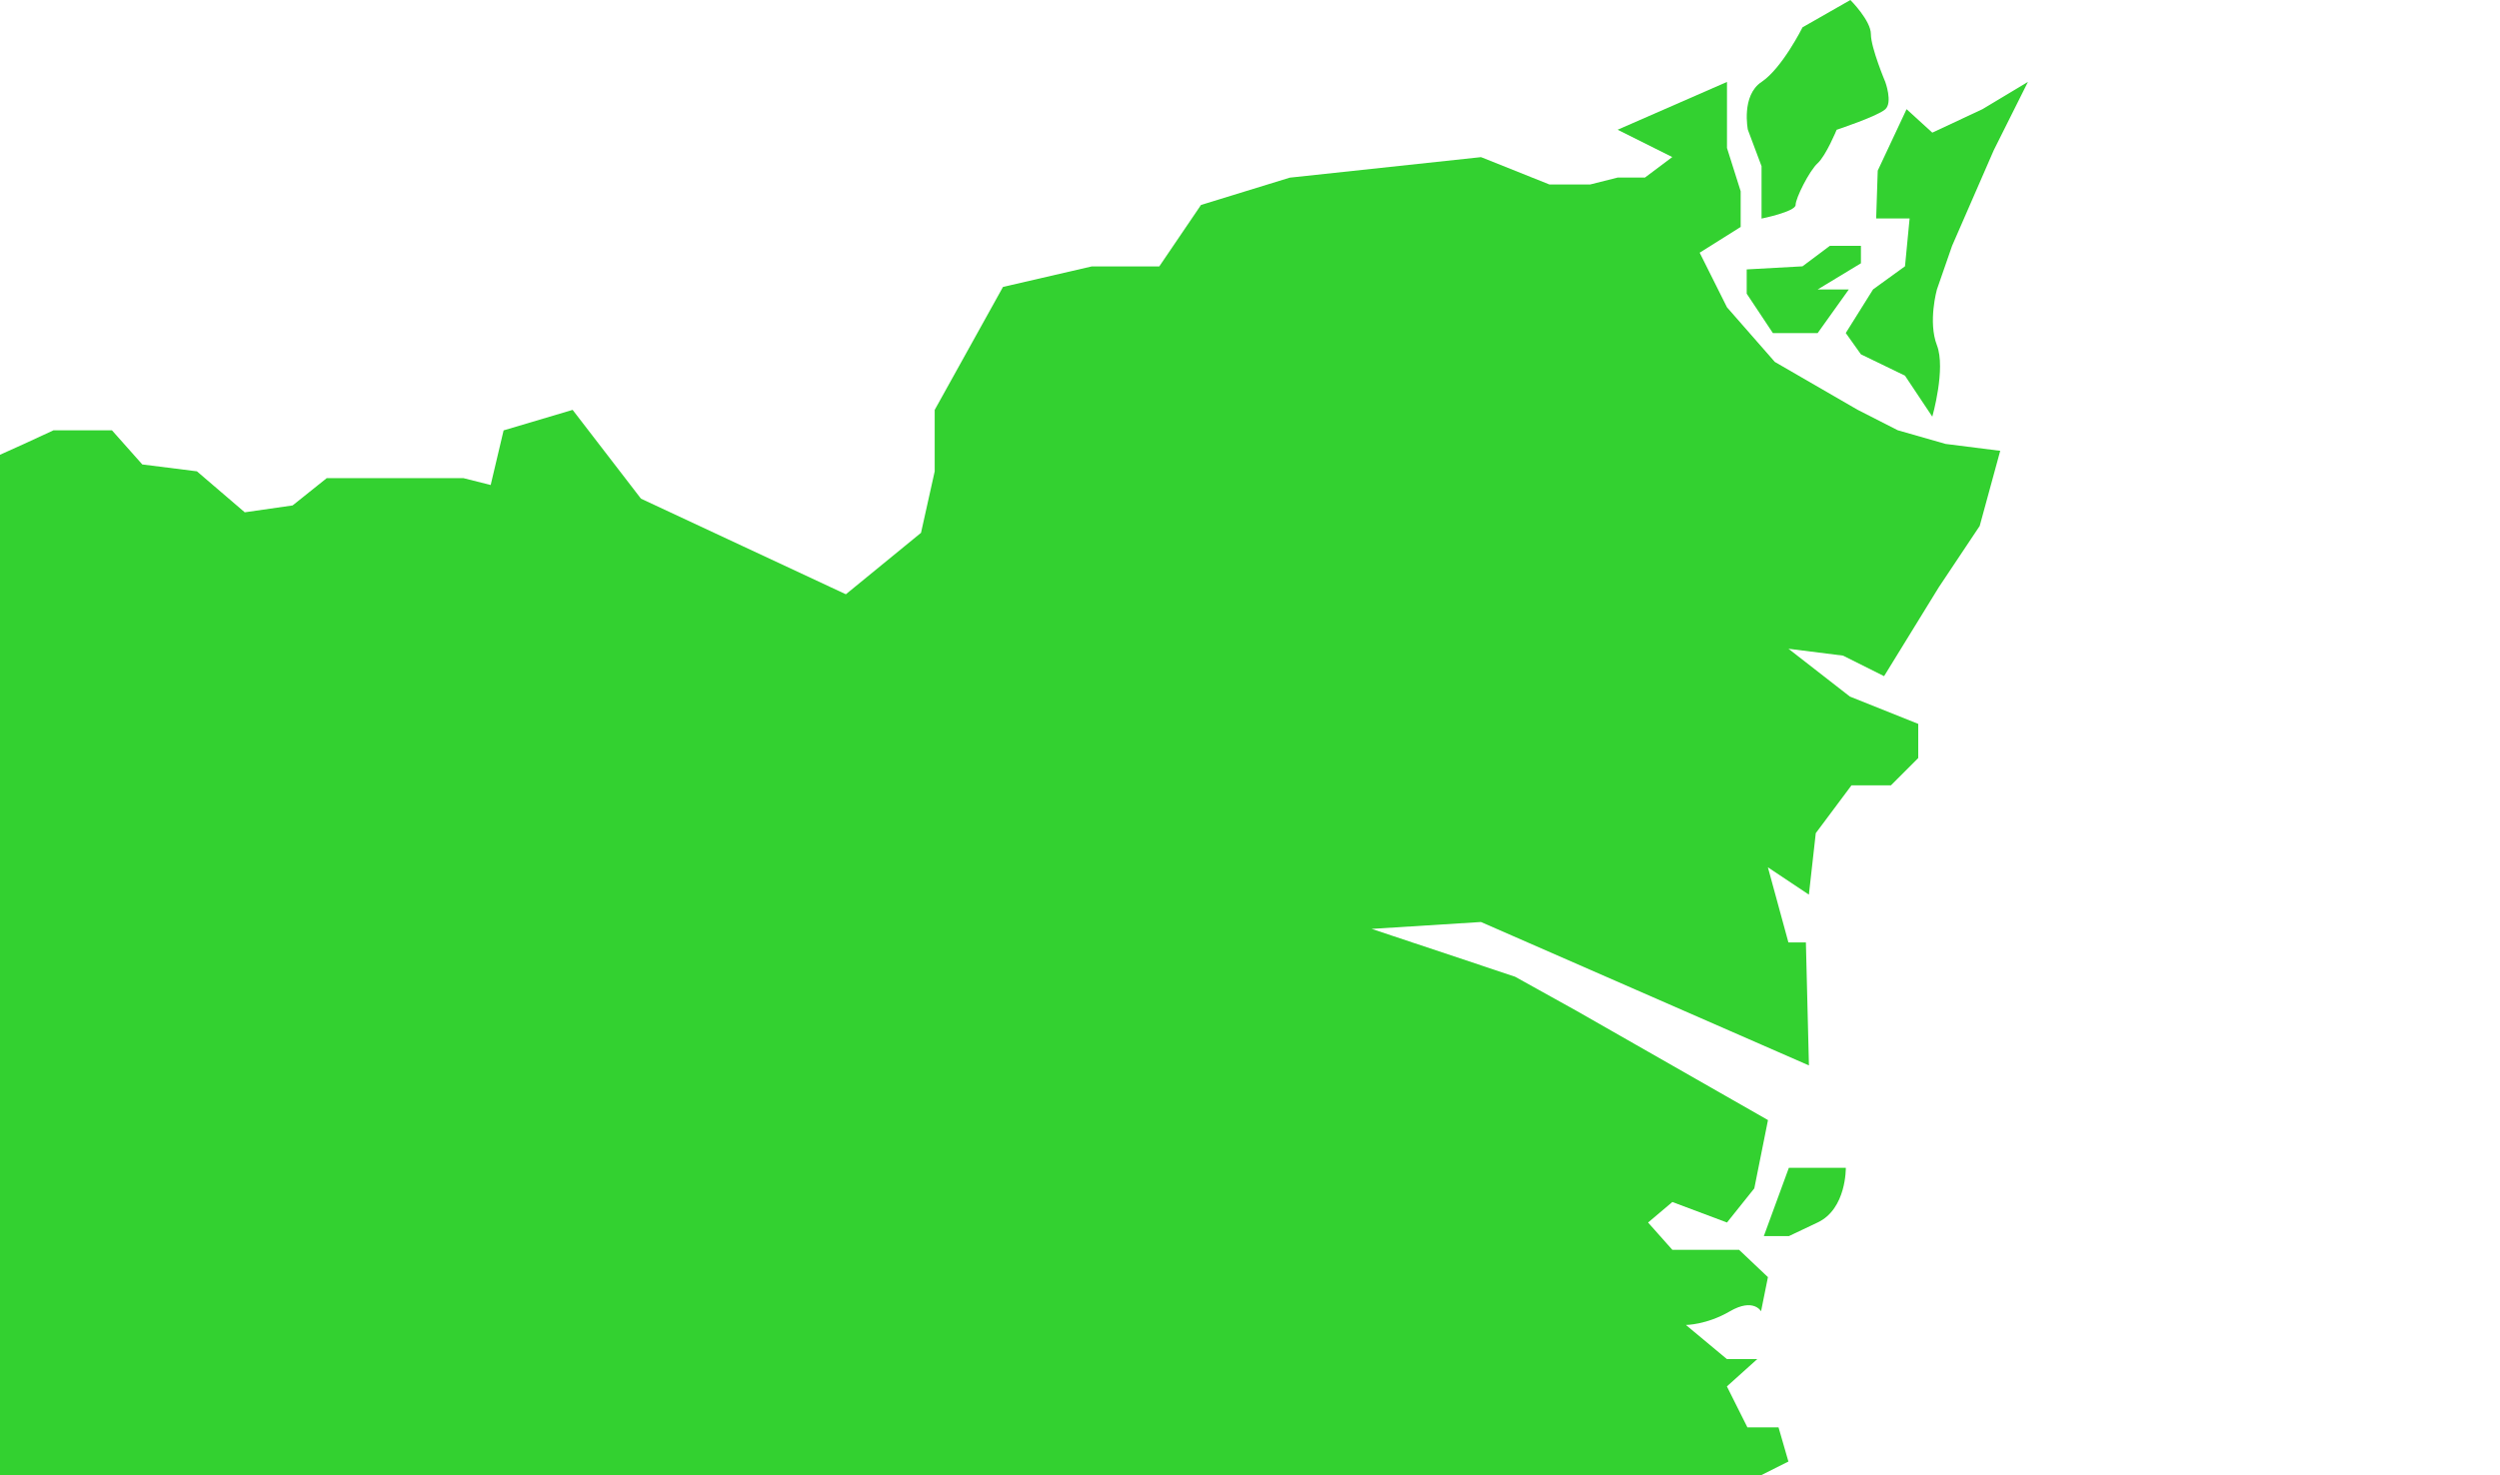
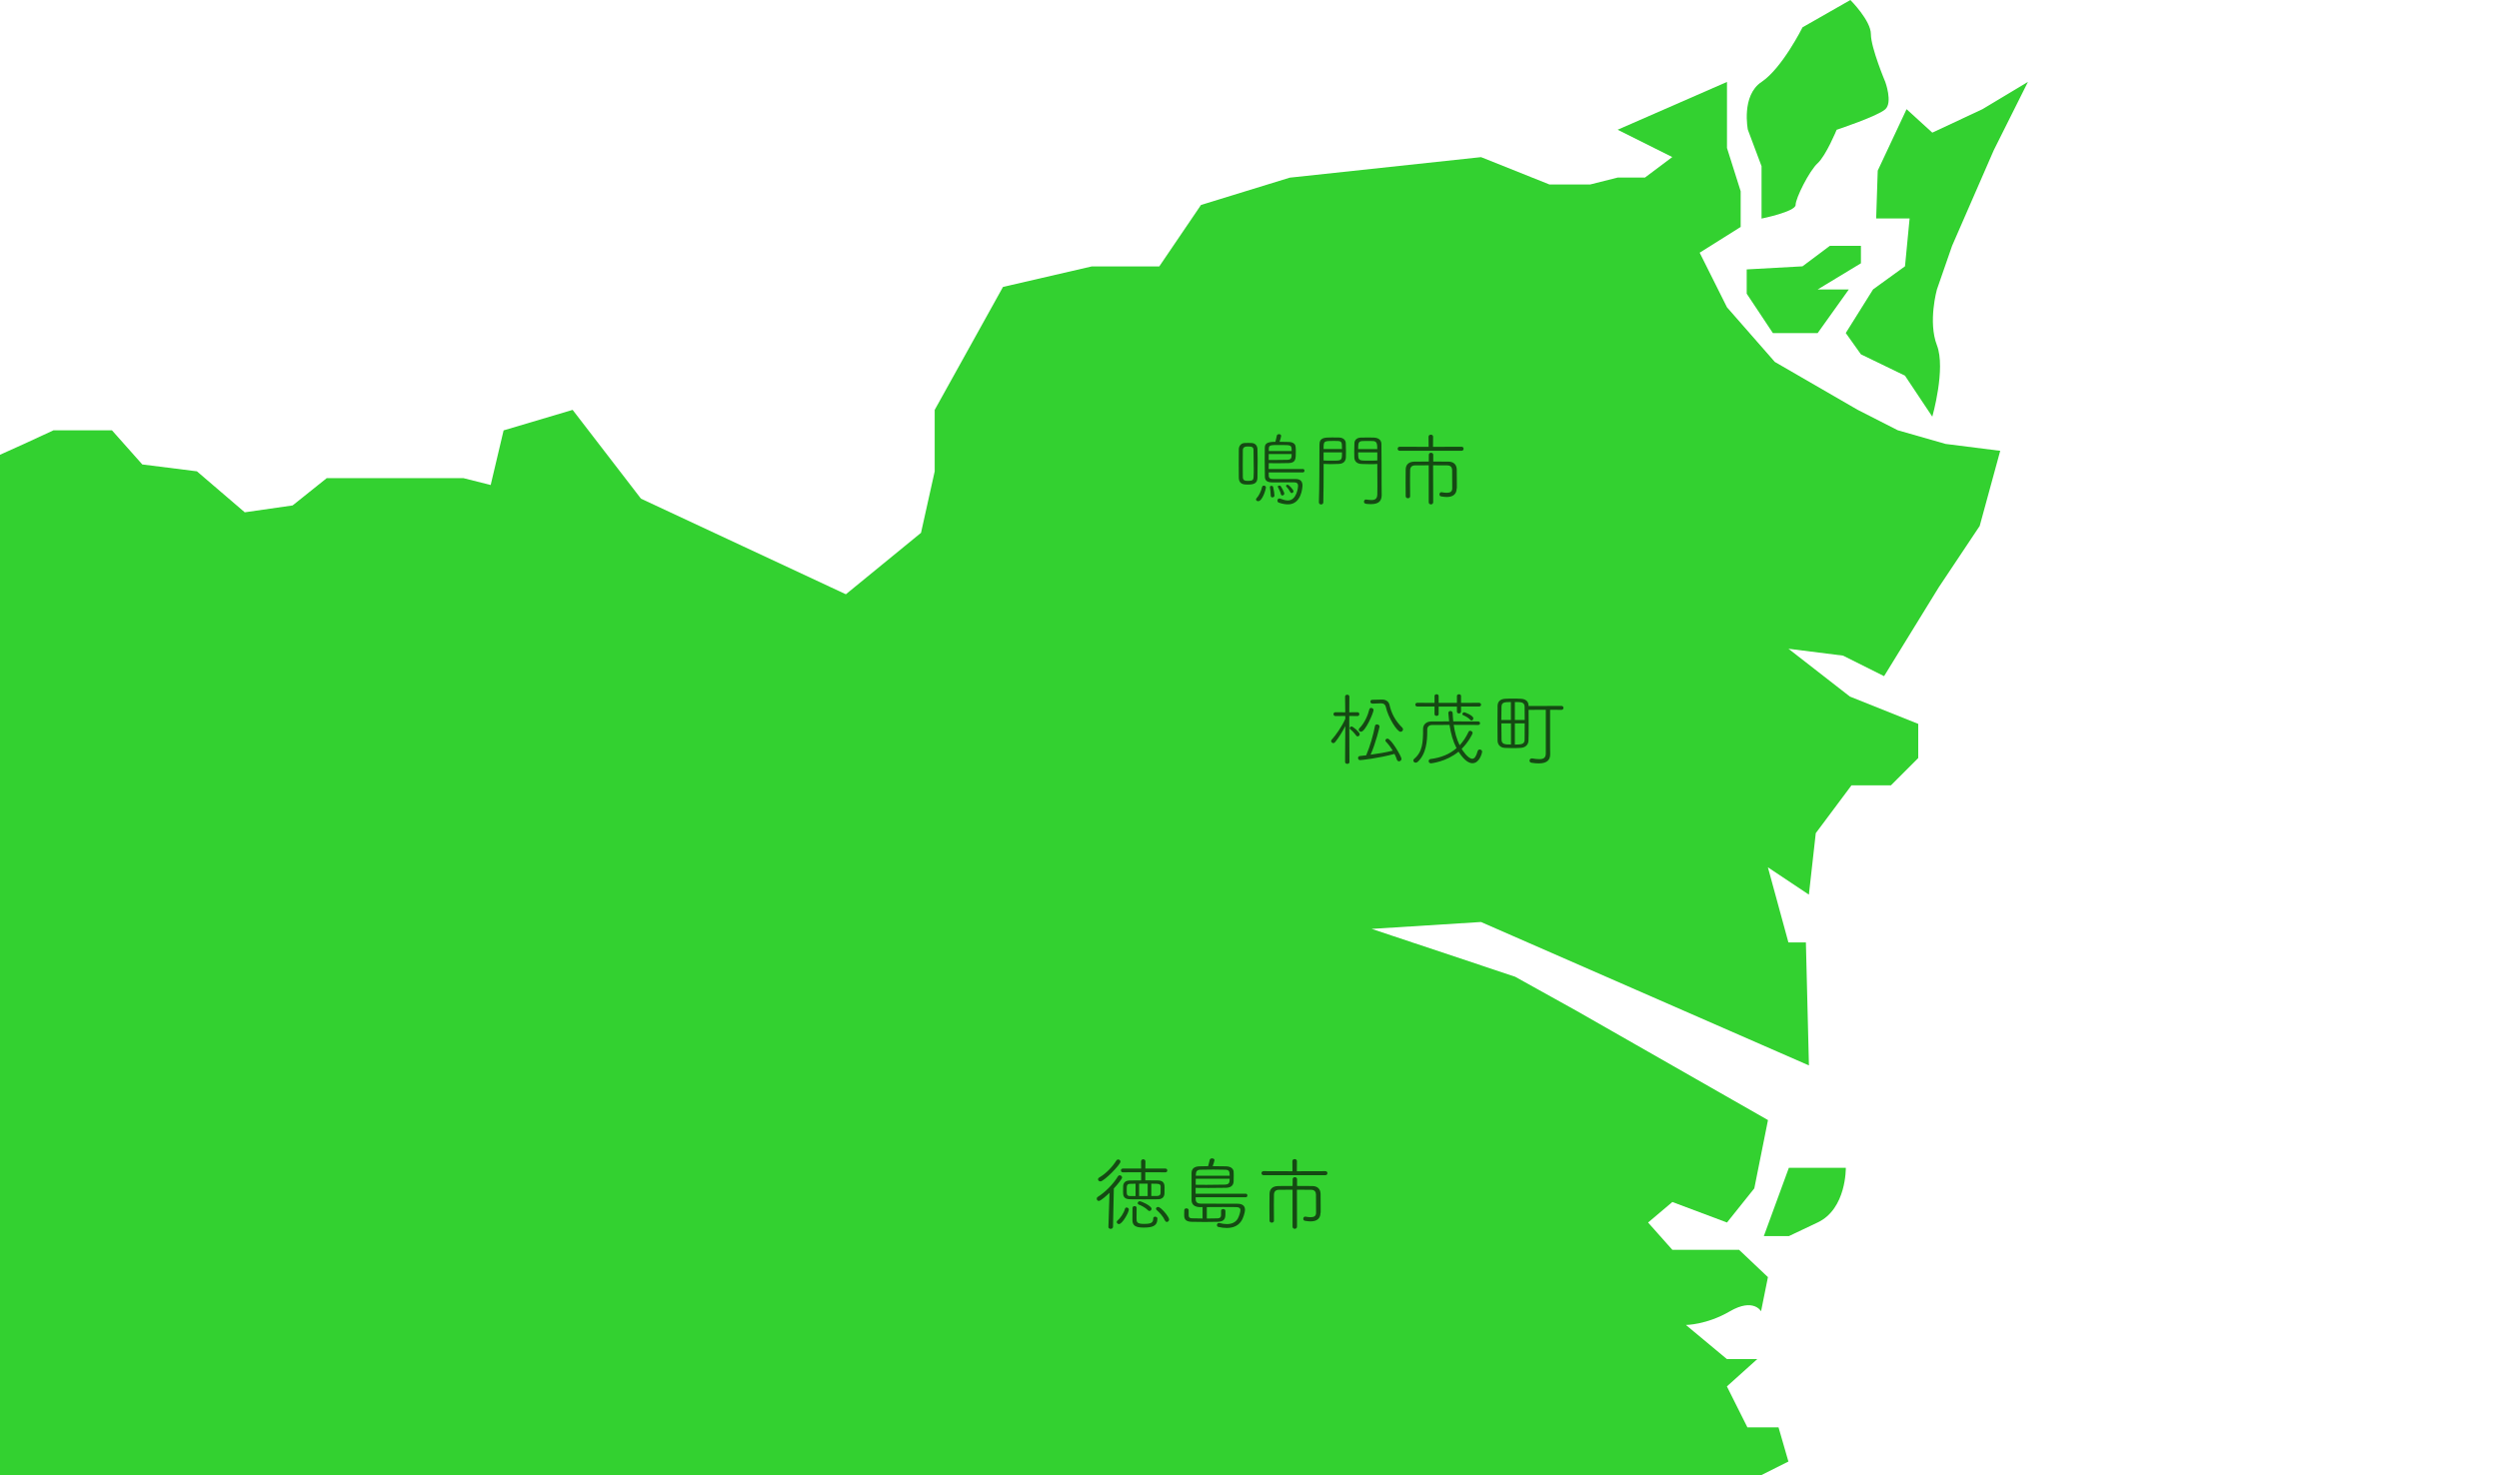
<svg xmlns="http://www.w3.org/2000/svg" id="_レイヤー_1" data-name=" レイヤー 1" viewBox="0 0 559 330">
  <defs>
    <style>
      .cls-1 {
        fill: #33d130;
      }
+ 
+       .cls-2 {
+         fill: #154913;
+       }
    </style>
  </defs>
-   <path class="cls-1" d="m-133.18,165.04l3.06-18.33,3.05-10.7,9.17-9.17,6.11-6.11h13.75l12.22-10.7h11.71l8.16,3.06h6.11l12.22-7.64,13.75-6.11h10.7l7.64,4.59H-4.83l10.18-4.59,6.62-3.06h13.07l6.79,7.64,12.22,1.54,10.7,9.17,10.7-1.54,7.64-6.11h30.56l6.11,1.54,2.89-12.22,15.44-4.59,15.28,19.86,22.92,10.7,22.92,10.7,16.81-13.75,3.06-13.75v-13.75l15.28-27.52,19.86-4.59h15.1l9.33-13.75,19.86-6.11,42.78-4.59,15.28,6.11h9.17l6.11-1.54h6.11l6.11-4.59-12.22-6.11,24.46-10.7v14.78l3.06,9.68v7.99l-9.17,5.76,6.11,12.22,10.7,12.22,18.5,10.7,9,4.59,10.7,3.06,12.22,1.54-4.59,16.81-9.17,13.75-12.22,19.86-9.17-4.59-12.22-1.54,13.75,10.7,15.28,6.11v7.64l-6.11,6.11h-8.82l-7.99,10.7-1.54,13.75-9.17-6.11,4.59,16.81h3.91l.68,27.52-73.36-32.09-24.46,1.54,32.09,10.7,13.75,7.64,21.41,12.22,21.41,12.22-3.06,15.28-6.11,7.64-12.22-4.59-5.43,4.59,5.43,6.11h14.93l6.45,6.11-1.54,7.64s-1.69-3.06-6.96,0c-5.25,3.06-9.85,3.06-9.85,3.06l9.17,7.64h6.79l-6.79,6.11,4.59,9.17h6.96l2.21,7.64-6.11,3.06,3.06,12.22h3.57l-2.03,6.11,6.11,9.17h8.82l3.39,3.06,21.41-9.17-6.11-3.06,1.54-12.22,13.75,5.25,7.64,13.07,12.22,27.52,4.59,13.75,12.22,13.75h7.48l20.03,9.17-12.22,7.64h7.14l-16.3,10.7h26.49l7.14,10.7h-22.07l17.49,7.64-3.06,22.92-.85,7.64h-11.56l-7.48,13.75-1.54,9.17-6.11,4.59-7.64,3.06h-16.64l2.89,7.64s3.06,3.06,3.06,4.59-9.17,3.06-9.17,3.06h-17.16l-7.31,19.86,12.22-6.11,6.11-4.59-1.54,10.7,3.06,6.11-4.59,7.64-1.54,3.06,19.86-3.06s1.54-1.54,9.17-1.54,16.81-3.06,16.81-3.06h32.09s13.75,9.17,10.7,10.7c-3.06,1.54-13.59,0-13.59,0,0,0-12.39,1.54-15.44,3.06-3.06,1.54-9.17,4.59-9.17,4.59v6.11s4.93-1.54,6.28,0c1.36,1.54,11.21,1.54,16.98,0,5.76-1.54,8.82-1.54,11.88-1.54s10.7-3.06,10.7-3.06l13.75-7.64,9.17,3.06,6.11,10.31s-18.33,9.55-19.86,9.55-15.28,4.59-15.28,4.59l-13.75,10.7s-10.7,3.06-13.75,4.59-12.22,6.11-13.75,7.64-39.73,21.41-39.73,21.41l-6.11,3.06-3.06,7.64h-5.76l-.35-4.59h-16.81l-9.17,7.64-6.11,7.64-6.11,7.64-4.59,4.59s-1.36-1.54-3.74,0c-2.37,1.54-6.96-3.06-6.96-3.06l-9.17-1.54-3.57,4.89-10.18,5.81,7.64,10.7-3.06,7.64-3.06,9.17-4.59,9.17-4.59,4.59-9.17-6.11,1.54-9.17s-6.11,3.06-6.11,4.59-3.06,4.59-3.06,4.59l-6.79,6.11.68,6.11,3.06,7.64-13.75,6.11-7.64,7.64-13.75,9.17-12.22,9.17-9.17,4.59-10.7,4.59s-3.06,1.54-6.11,6.11c-3.06,4.59-12.22,9.17-12.22,9.17l-15.28,6.11-9.17,9.17h-9.17l-4.59,6.11h-13.75l-7.64,3.06-7.64,7.64-4.59,4.59-4.59-3.06h-4.59l-9.17,7.64-12.22,7.64-6.11,7.64-7.64,7.64-9.17,9.17,22.92,4.59h5.6l-5.6,9.17-10.7,7.64-12.22,13.75-7.64,7.64,13.75,7.64-3.06,6.11h-32.25l-2.89,3.06h17.84l8.16,4.59-1.54,4.59h-26.32l-10.36-4.59h-6.11l-6.11,7.64-6.11,4.59-1.54,10.7,4.59,6.11,9.17,6.11-3.06,10.7-7.64,3.06-6.11-10.7s-7.64-3.06-10.7-3.06-12.22-3.06-16.81-3.06-10.7-1.54-10.7-1.54l-7.64,6.11H2.75l-22.92-1.54-7.64-7.64-16.81-9.17-21.41,7.64-6.11-15.28s1.54-10.7-4.59-13.75c-6.11-3.06-18.33-15.28-18.33-15.28,0,0,3.06-13.75,1.54-15.28s-12.22-6.11-12.22-6.11l-7.64-9.17-6.11-16.81,10.7-7.64,18.33-12.22,6.11-12.22-7.64-7.64-1.54-25.98,4.59-4.59s-7.64-6.79-9.17-7.99c-1.54-1.2-13.75-2.71-13.75-2.71h-18.33l-13.75-12.22h-16.81l-27.52,6.11-18.33,3.06h-12.22c-4.59,0-6.11-6.11-6.11-6.11l4.59-10.7s3.06-10.7,3.06-13.75v-27.52l-7.64-12.22s1.54-10.02,0-14.93c-1.54-4.93,0-16.3,0-16.3,0,0,3.06-13.24,0-16.98s-6.11-12.9-6.11-12.9l-6.11-7.64v-8.65l-7.64-8.16-3.06-16.81s-4.59-6.11-4.59-7.64,4.59-10.88,0-11.56-3.06-.68-9.17-.68-24.46,6.11-24.46,6.11l-16.81,4.59-7.64-24.46-22.92,4.59s-15.28,6.11-13.75,7.64-.11,9-.11,9v10.18l-9.06,22.07h-13.75c-1.54,0-16.81,6.11-16.81,6.11l-10.7,4.59-15.28-7.64-7.64-7.64-16.81-3.06-7.64-7.64s-15.28-27.52-16.81-29.03c-1.54-1.54-9.17-7.64-9.17-7.64l-12.22-13.75s-13.75,3.06-18.33,7.64c-4.59,4.59-10.7,7.64-10.7,7.64h-15.21l-24.46-4.59s-10.7,1.54-15.28,1.54-12.22,1.54-12.22,1.54c0,0-9.17-1.54-10.7-4.59s-7.64-12.22-7.64-12.22h-33.62l-25.98-7.64-12.22-9.17-19.86-25.98,18.33-12.22,4.08-6.88v-14.53l.51-4.59,1.54-6.11,7.64-3.06,6.11-7.64-7.64-4.59-6.11-6.11,3.06-10.7,9.17-9.17,4.59-4.59,1.54-3.06-3.06-6.11-3.06-13.75s-6.11-3.06-6.11-4.59v-13.75c0-1.54-4.59-10.7-4.59-10.7l1.54-10.7,7.64-16.81-4.59-13.75,30.56-4.59,12.22-4.59,7.64-29.03,18.33-21.41,16.81-7.64,10.7-15.28,10.7-3.06,9.17-12.22,7.64,3.06,4.59,9.17,6.11,4.59h9.17l13.75-4.59v-16.81l4.59-12.22,18.33-4.59h4.59l6.11,1.54,6.11-10.7s9.17-1.54,10.7,0,12.22,3.06,12.22,3.06l18.33-6.11h7.64s9.17,1.54,9.17,4.59,9.17-3.06,9.17-3.06l9.17-6.11,7.64-6.11,15.28-1.54,3.06,16.81,10.7,16.81,6.11,4.59s6.11,1.54,9.17,4.59l9.17,9.17,15.28,4.59,15.28,3.06,6.11-7.64,4.59-9.17,19.86-1.54,6.11-7.64,3.06-9.17,7.64-6.11,10.7-9.17,3.06-16.81,12.22,9.17h6.11l15.28-6.11s15.28,4.59,16.81,4.59,13.75-1.54,13.75-1.54l15.28-6.11,15.28-10.7,4.59-9.17.02-.15-.03.03Z" />
-   <path class="cls-1" d="m394.04,48.9v-11.71l-3.06-8.16s-1.54-7.64,3.06-10.7,9.17-12.22,9.17-12.22L413.91,0s4.59,4.59,4.59,7.64,3.22,10.7,3.22,10.7c0,0,1.69,4.59,0,6.11-1.69,1.54-10.88,4.59-10.88,4.59,0,0-2.37,5.76-4.25,7.48-1.86,1.69-4.93,7.82-4.93,9.33s-7.64,3.06-7.64,3.06l.02-.02h-.01Z" />
+   <path class="cls-1" d="m-133.18,165.04l3.06-18.33,3.05-10.7,9.17-9.17,6.11-6.11h13.75l12.22-10.7h11.71l8.16,3.06h6.11l12.22-7.64,13.75-6.11h10.7l7.64,4.59H-4.83l10.18-4.59,6.62-3.06h13.07l6.79,7.64,12.22,1.54,10.7,9.17,10.7-1.54,7.64-6.11h30.56l6.11,1.54,2.89-12.22,15.44-4.59,15.28,19.86,22.92,10.7,22.92,10.7,16.81-13.75,3.06-13.75v-13.75l15.28-27.52,19.86-4.59h15.1l9.33-13.75,19.86-6.11,42.78-4.59,15.28,6.11h9.17l6.11-1.54h6.11l6.11-4.59-12.22-6.11,24.46-10.7v14.78l3.06,9.68v7.99l-9.17,5.76,6.11,12.22,10.7,12.22,18.5,10.7,9,4.59,10.7,3.06,12.22,1.54-4.59,16.81-9.17,13.75-12.22,19.86-9.17-4.59-12.22-1.54,13.75,10.7,15.28,6.11v7.64l-6.11,6.11h-8.82l-7.99,10.7-1.54,13.75-9.17-6.11,4.59,16.81h3.91l.68,27.52-73.36-32.09-24.46,1.54,32.09,10.7,13.75,7.64,21.41,12.22,21.41,12.22-3.06,15.28-6.11,7.64-12.22-4.59-5.43,4.59,5.43,6.11h14.93l6.45,6.11-1.54,7.64s-1.69-3.06-6.96,0c-5.25,3.06-9.85,3.06-9.85,3.06l9.17,7.64h6.79l-6.79,6.11,4.59,9.17h6.96l2.21,7.64-6.11,3.06,3.06,12.22h3.57l-2.03,6.11,6.11,9.17h8.82l3.39,3.06,21.41-9.17-6.11-3.06,1.54-12.22,13.75,5.25,7.64,13.07,12.22,27.52,4.59,13.75,12.22,13.75h7.48l20.03,9.17-12.22,7.64h7.14l-16.3,10.7h26.49l7.14,10.7h-22.07l17.49,7.64-3.06,22.92-.85,7.64h-11.56l-7.48,13.75-1.54,9.17-6.11,4.59-7.64,3.06h-16.64l2.89,7.64s3.06,3.06,3.06,4.59-9.17,3.06-9.17,3.06h-17.16l-7.31,19.86,12.22-6.11,6.11-4.59-1.54,10.7,3.06,6.11-4.59,7.64-1.54,3.06,19.86-3.06s1.54-1.54,9.17-1.54,16.81-3.06,16.81-3.06h32.09s13.75,9.17,10.7,10.7c-3.06,1.54-13.59,0-13.59,0,0,0-12.39,1.54-15.44,3.06-3.06,1.54-9.17,4.59-9.17,4.59v6.11s4.93-1.54,6.28,0c1.36,1.54,11.21,1.54,16.98,0,5.76-1.54,8.82-1.54,11.88-1.54s10.7-3.06,10.7-3.06l13.75-7.64,9.17,3.06,6.11,10.31s-18.33,9.55-19.86,9.55-15.28,4.59-15.28,4.59l-13.75,10.7s-10.7,3.06-13.75,4.59-12.22,6.11-13.75,7.64-39.73,21.41-39.73,21.41l-6.11,3.06-3.06,7.64h-5.76l-.35-4.59h-16.81l-9.17,7.64-6.11,7.64-6.11,7.64-4.59,4.59s-1.36-1.54-3.74,0c-2.37,1.54-6.96-3.06-6.96-3.06l-9.17-1.54-3.57,4.89-10.18,5.81,7.64,10.7-3.06,7.64-3.06,9.17-4.59,9.17-4.59,4.59-9.17-6.11,1.54-9.17s-6.11,3.06-6.11,4.59-3.06,4.59-3.06,4.59l-6.79,6.11.68,6.11,3.06,7.64-13.75,6.11-7.64,7.64-13.75,9.17-12.22,9.17-9.17,4.59-10.7,4.59s-3.06,1.54-6.11,6.11c-3.06,4.59-12.22,9.17-12.22,9.17l-15.28,6.11-9.17,9.17h-9.17l-4.59,6.11h-13.75l-7.64,3.06-7.64,7.64-4.59,4.59-4.59-3.06h-4.59l-9.17,7.64-12.22,7.64-6.11,7.64-7.64,7.64-9.17,9.17,22.92,4.59h5.6l-5.6,9.17-10.7,7.64-12.22,13.75-7.64,7.64,13.75,7.64-3.06,6.11h-32.25l-2.89,3.06h17.84l8.16,4.59-1.54,4.59h-26.32l-10.36-4.59h-6.11l-6.11,7.64-6.11,4.59-1.54,10.7,4.59,6.11,9.17,6.11-3.06,10.7-7.64,3.06-6.11-10.7s-7.64-3.06-10.7-3.06-12.22-3.06-16.81-3.06-10.7-1.54-10.7-1.54l-7.64,6.11H2.75l-22.92-1.54-7.64-7.64-16.81-9.17-21.41,7.64-6.11-15.28s1.54-10.7-4.59-13.75c-6.11-3.06-18.33-15.28-18.33-15.28,0,0,3.06-13.75,1.54-15.28s-12.22-6.11-12.22-6.11l-7.64-9.17-6.11-16.81,10.7-7.64,18.33-12.22,6.11-12.22-7.64-7.64-1.54-25.98,4.59-4.59s-7.64-6.79-9.17-7.99c-1.54-1.2-13.75-2.71-13.75-2.71h-18.33l-13.75-12.22h-16.81l-27.52,6.11-18.33,3.06h-12.22c-4.59,0-6.11-6.11-6.11-6.11l4.59-10.7s3.06-10.7,3.06-13.75v-27.52l-7.64-12.22s1.54-10.02,0-14.93c-1.54-4.93,0-16.3,0-16.3,0,0,3.06-13.24,0-16.98s-6.11-12.9-6.11-12.9l-6.11-7.64v-8.65l-7.64-8.16-3.06-16.81s-4.59-6.11-4.59-7.64,4.59-10.88,0-11.56c-4.59-.68-3.06-.68-9.17-.68s-24.46,6.11-24.46,6.11l-16.81,4.59-7.64-24.46-22.92,4.59s-15.28,6.11-13.75,7.64-.11,9-.11,9v10.18l-9.06,22.07h-13.75c-1.54,0-16.81,6.11-16.81,6.11l-10.7,4.59-15.28-7.64-7.64-7.64-16.81-3.06-7.64-7.64s-15.28-27.52-16.81-29.03c-1.54-1.54-9.17-7.64-9.17-7.64l-12.22-13.75s-13.75,3.06-18.33,7.64c-4.59,4.59-10.7,7.64-10.7,7.64h-15.21l-24.46-4.59s-10.7,1.54-15.28,1.54-12.22,1.54-12.22,1.54c0,0-9.17-1.54-10.7-4.59s-7.64-12.22-7.64-12.22h-33.62l-25.98-7.64-12.22-9.17-19.86-25.98,18.33-12.22,4.08-6.88v-14.53l.51-4.59,1.54-6.11,7.64-3.06,6.11-7.64-7.64-4.59-6.11-6.11,3.06-10.7,9.17-9.17,4.59-4.59,1.54-3.06-3.06-6.11-3.06-13.75s-6.11-3.06-6.11-4.59v-13.75c0-1.54-4.59-10.7-4.59-10.7l1.54-10.7,7.64-16.81-4.59-13.75,30.56-4.59,12.22-4.59,7.64-29.03,18.33-21.41,16.81-7.64,10.7-15.28,10.7-3.06,9.17-12.22,7.64,3.06,4.59,9.17,6.11,4.59h9.17l13.75-4.59v-16.81l4.59-12.22,18.33-4.59h4.59l6.11,1.54,6.11-10.7s9.17-1.54,10.7,0,12.22,3.06,12.22,3.06l18.33-6.11h7.64s9.17,1.54,9.17,4.59,9.17-3.06,9.17-3.06l9.17-6.11,7.64-6.11,15.28-1.54,3.06,16.81,10.7,16.81,6.11,4.59s6.11,1.54,9.17,4.59l9.17,9.17,15.28,4.59,15.28,3.06,6.11-7.64,4.59-9.17,19.86-1.54,6.11-7.64,3.06-9.17,7.64-6.11,10.7-9.17,3.06-16.81,12.22,9.17h6.11l15.28-6.11s15.28,4.59,16.81,4.59,13.75-1.54,13.75-1.54l15.28-6.11,15.28-10.7,4.59-9.17.02-.15-.03.03-.02.13Z" />
+   <path class="cls-1" d="m394.04,48.9v-11.71l-3.06-8.16s-1.54-7.64,3.06-10.7,9.17-12.22,9.17-12.22l10.7-6.11s4.59,4.59,4.59,7.64,3.22,10.7,3.22,10.7c0,0,1.69,4.59,0,6.11-1.69,1.54-10.88,4.59-10.88,4.59,0,0-2.37,5.76-4.25,7.48-1.86,1.69-4.93,7.82-4.93,9.33s-7.64,3.06-7.64,3.06l.02-.02h-.01.01Z" />
  <polygon class="cls-1" points="406.59 74.53 396.58 74.53 390.72 65.71 390.72 60.28 403.2 59.59 409.31 55.01 416.27 55.01 416.27 58.91 406.59 64.77 413.56 64.77 406.59 74.53" />
  <path class="cls-1" d="m432.23,93.22l-6.11-9.17-9.85-4.77-3.39-4.77,6.11-9.76,7.14-5.17,1.03-10.7h-7.48l.35-10.7,6.45-13.75,5.76,5.25,11.21-5.25,10.18-6.11-7.64,15.28-9.33,21.41-3.39,9.76s-2.03,7.22,0,12.48-1.03,15.96-1.03,15.96v.02h0Z" />
  <path class="cls-1" d="m400.15,276.58h-5.6l5.6-15.28h12.74s.17,9.17-6.28,12.22l-6.45,3.06h0Z" />
+   <g>
+     <path class="cls-2" d="m277.09,103.69c0-1.15.02-2.3.02-3.17.02-.76.49-1.37,1.33-1.4.25-.02.5-.02.76-.02s.5,0,.77.02c.88.04,1.3.67,1.31,1.4.02.68.04,1.53.04,2.41,0,1.39-.02,2.84-.04,3.98-.04,1.31-.92,1.51-2.14,1.51-.81,0-2,0-2.03-1.49,0-.92-.02-2.09-.02-3.24Zm3.35.81c0-1.35-.02-2.79-.04-3.75,0-.72-.31-.85-1.26-.85-.45,0-1.13.04-1.13.85-.02.9-.02,2.2-.02,3.46,0,.92,0,1.84.02,2.54.02.77.47.85,1.19.85,1.03,0,1.19-.25,1.21-.86.04-.63.04-1.4.04-2.23Zm.52,7.24c0-.09.04-.2.14-.29.43-.41,1.06-1.62,1.21-2.47.04-.22.22-.32.41-.32.22,0,.45.14.45.4,0,.41-.77,3.08-1.73,3.08-.27,0-.49-.18-.49-.4Zm2.84-6.05v.68c0,.76.5.81,1.1.81h4.9c1.01,0,1.55.45,1.55,1.44,0,.43-.22,4.23-3.24,4.23-.58,0-1.24-.11-2.05-.38-.22-.07-.31-.27-.31-.45,0-.25.14-.49.43-.49.07,0,.14.02.23.05.65.25,1.19.4,1.67.4,2.05,0,2.29-3.08,2.29-3.29,0-.52-.31-.77-.92-.77h-1.24c-1.06,0-2.25,0-3.4.02h-.09c-1.17,0-1.76-.32-1.78-1.26-.02-1.3-.04-2.63-.04-3.89,0-.88.02-1.75.02-2.54,0-.9.34-1.4,2.38-1.4l.32-1.4c.05-.2.27-.31.49-.31.23,0,.47.13.47.41,0,.18-.22.9-.36,1.3.74,0,1.51.02,2.09.04,1.19.04,1.48.65,1.51,1.1.04.29.04.7.04,1.12,0,1.55,0,2.45-1.58,2.5-.67.02-1.53.04-2.47.04-.67,0-1.35-.02-2-.02,0,.47-.02.92-.02,1.31h7.65c.23,0,.36.18.36.38,0,.18-.13.38-.36.38h-7.63Zm0-4.1v1.33h1.15c1.12,0,2.36-.02,3.08-.04.61-.02.86-.31.88-.79,0-.14.02-.31.02-.5h-5.13Zm5.13-.67c0-1.35-.02-1.35-2.54-1.35-2.23,0-2.54,0-2.57.83v.52h5.11Zm-4.3,10.37c-.2,0-.38-.11-.38-.36,0-.59-.11-1.42-.18-1.89v-.05c0-.2.16-.29.34-.29.16,0,.34.09.38.25.18.74.29,1.67.29,1.93,0,.27-.23.41-.45.41Zm2.23-.43c-.16,0-.31-.09-.34-.29-.11-.54-.4-1.06-.65-1.55-.02-.05-.04-.09-.04-.14,0-.14.16-.23.34-.23.13,0,.25.04.34.16.05.09.77,1.26.77,1.64,0,.25-.23.41-.43.41Zm2.05-.54c-.09,0-.18-.05-.23-.14-.25-.47-.68-1.06-.94-1.31-.05-.05-.07-.11-.07-.16,0-.14.16-.25.34-.25.32,0,1.33,1.13,1.33,1.46,0,.22-.23.41-.43.41Z" />
+     <path class="cls-2" d="m295.02,112.44c.13-3.35.11-8.97.13-12.98,0-1.53,1.06-1.58,2.81-1.58.63,0,1.28,0,1.62.02.92.04,1.44.58,1.46,1.26.02.52.04,1.21.04,1.85,0,.47-.02.92-.02,1.3-.02.79-.43,1.44-1.58,1.49-.43.02-1.15.05-1.91.05-.52,0-1.04-.02-1.49-.05v1.8c0,2-.02,4.23-.07,6.82,0,.31-.25.45-.5.45-.23,0-.47-.14-.47-.41v-.02Zm5.17-11.97c0-1.82-.02-1.82-1.8-1.82-2.3,0-2.32.02-2.32,1.82h4.12Zm-4.12.74v1.82c.47.04,1.26.04,1.96.04,2.14,0,2.16,0,2.16-1.85h-4.12Zm10.48,2.65c-.81,0-1.58-.04-2.02-.05-1.13-.05-1.57-.72-1.58-1.49,0-.36-.02-.79-.02-1.26,0-.65.02-1.33.04-1.89.02-.7.5-1.22,1.42-1.26.34-.02,1.03-.02,1.69-.02.49,0,.95,0,1.26.02,1.31.07,1.67.79,1.67,1.49.04,3.17.04,6.32.04,9.04,0,.86.02,1.64.02,2.27,0,1.1-.38,2.09-2.38,2.09-1.4,0-1.58-.18-1.58-.56,0-.23.16-.47.43-.47h.07c.45.07.85.11,1.17.11.86,0,1.3-.31,1.31-1.3.02-.59.02-1.21.02-1.82,0-1.31-.02-2.66-.02-4.1v-.85c-.45.04-1.01.05-1.55.05Zm1.53-3.38c0-1.08-.04-1.73-.9-1.8-.18-.02-.86-.02-1.46-.02-1.8,0-1.91,0-1.91,1.82h4.27Zm.02.74h-4.29c0,1.82.02,1.85,2.23,1.85.74,0,1.58,0,2.05-.04v-1.82Z" />
+     <path class="cls-2" d="m313.09,100.86c-.29,0-.45-.23-.45-.45,0-.23.16-.45.45-.45l6.48.02-.02-2.25c0-.32.25-.47.52-.47.25,0,.5.14.5.47l-.02,2.25,6.39-.02c.31,0,.45.22.45.45,0,.22-.14.45-.45.45h-13.86Zm12.75,8.41c0,1.17-.68,1.93-2.21,1.93-.38,0-.81-.05-1.3-.14-.23-.05-.34-.23-.34-.43,0-.25.16-.5.4-.5h.07c.45.09.83.13,1.17.13.79,0,1.22-.27,1.22-.99v-.04c0-.13,0-3.49-.02-4.07-.02-.59-.32-1.01-1.04-1.03-.88-.02-2.03-.02-3.22-.02l.02,8.26c0,.32-.25.49-.5.49s-.5-.16-.5-.49v-8.26c-1.13,0-2.21.02-3.06.02-.72,0-1.08.4-1.1,1.1-.02.34-.02,1.26-.02,2.25,0,1.39,0,2.95.02,3.55v.02c0,.29-.23.43-.49.43s-.5-.14-.5-.47c0-.5-.02-1.73-.02-2.97s.02-2.5.02-3.02c.02-1.01.63-1.71,1.95-1.73.94-.02,2.05-.02,3.21-.02l.02-1.53c0-.29.23-.43.49-.43.23,0,.49.14.49.43v1.53c1.17,0,2.36,0,3.44.02,1.13.02,1.78.65,1.82,1.73.02.5.02,2.05.02,3.04v1.22Z" />
+   </g>
+   <g>
+     <path class="cls-2" d="m300.94,162.45c-.68,1.33-1.57,2.74-2.3,3.62-.11.14-.25.2-.38.2-.27,0-.5-.22-.5-.47,0-.09.05-.2.14-.31.86-.92,2.29-2.94,3.04-4.68l-.02-.61-2.2.02c-.29,0-.43-.22-.43-.43s.14-.43.43-.43l2.2.02-.04-3.51c0-.29.23-.43.49-.43.23,0,.47.14.47.43l-.02,3.51,1.84-.02c.29,0,.41.22.41.43s-.13.43-.41.43l-1.84-.02v1.84c0,.67.04,8.46.04,8.46,0,.29-.23.41-.49.41-.23,0-.49-.13-.49-.41l.05-8.05Zm2.41,2.12c-.38-.54-.92-1.1-1.33-1.42-.07-.05-.11-.13-.11-.22,0-.18.2-.38.43-.38.32,0,1.82,1.28,1.82,1.73,0,.25-.23.49-.47.49-.13,0-.25-.05-.34-.2Zm.9,5.51c-.31,0-.47-.23-.47-.47,0-.22.13-.43.4-.45l1.42-.16c.86-2,1.62-4.66,1.96-6.54.05-.27.25-.38.45-.38.29,0,.58.2.58.5,0,.13-.88,3.8-2,6.28,1.69-.22,3.35-.5,4.95-.9-.47-.77-1.01-1.48-1.55-2.05-.07-.07-.09-.16-.09-.23,0-.22.22-.41.47-.41.81,0,3.13,4.03,3.13,4.52,0,.32-.29.56-.56.56-.18,0-.38-.13-.47-.38-.14-.43-.32-.86-.54-1.28-3.55.97-7.44,1.39-7.69,1.39Zm-.32-6.81c0-.09.04-.2.13-.29,1.22-1.24,1.93-2.97,2.25-4.27.05-.22.22-.31.4-.31.25,0,.54.2.54.47,0,.56-1.82,4.86-2.81,4.86-.27,0-.5-.22-.5-.47Zm3.04-5.85h-.02c-.27,0-.41-.22-.41-.41,0-.22.14-.43.41-.43l2.18-.05h.05c.88,0,1.48.47,1.64,1.19.43,1.93,1.3,3.56,2.84,5.08.13.13.18.25.18.4,0,.29-.27.54-.56.54-.74,0-2.74-3.11-3.29-5.58-.11-.49-.43-.79-1.03-.79h-.05l-1.95.07Z" />
+     <path class="cls-2" d="m320.07,170.79c-.31,0-.49-.25-.49-.49,0-.22.13-.43.43-.47,2.32-.29,4.25-1.08,5.8-2.43-.79-1.53-1.28-3.28-1.57-5.2-1.37,0-2.67.02-3.92.02-.67,0-1.06.43-1.06,1.01v.4c0,2.05-.18,5.01-2.12,6.82-.16.14-.32.2-.47.2-.29,0-.52-.22-.52-.49,0-.13.05-.27.2-.38,1.87-1.57,1.98-3.69,1.98-6.73,0-.85.65-1.62,1.85-1.62,1.31,0,2.63-.02,3.98-.02-.09-.79-.18-1.82-.18-1.89,0-.29.23-.43.47-.43s.47.14.49.43c.04.63.07,1.26.14,1.89,1.8,0,3.64,0,5.58.02.27,0,.41.2.41.4,0,.18-.14.38-.4.38-1.87-.02-3.73-.02-5.49-.02.23,1.6.63,3.17,1.33,4.56.79-.83,1.44-1.84,2-3.02.07-.16.2-.22.34-.22.25,0,.56.22.56.5,0,.22-.92,2.02-2.45,3.55.18.31,1.4,2.21,2.38,2.21.52,0,.88-.58,1.19-1.69.07-.27.27-.38.47-.38.25,0,.54.2.54.49,0,.23-.56,2.58-2.16,2.58-.5,0-1.62-.22-3.12-2.58-2.74,2.27-6.14,2.61-6.19,2.61Zm6.75-12.69v1.1c0,.29-.23.43-.47.43s-.45-.13-.45-.4v-1.13h-4.09v1.67c0,.29-.23.41-.47.41-.22,0-.45-.13-.45-.4v-1.69h-3.85c-.29,0-.45-.22-.45-.43,0-.2.16-.41.45-.41l3.85.02v-1.55c0-.25.23-.38.47-.38.22,0,.45.13.45.38v1.55h4.09v-1.55c0-.25.23-.38.47-.38.22,0,.45.13.45.38v1.55l4.01-.02c.31,0,.47.22.47.41,0,.22-.16.43-.47.43h-4.01Zm2.12,3.02c-.47-.52-1.08-.85-1.69-1.12-.09-.04-.14-.13-.14-.22,0-.18.2-.41.43-.41.13,0,2.03.72,2.03,1.35,0,.27-.2.5-.41.5-.07,0-.14-.04-.22-.11Z" />
+     <path class="cls-2" d="m345.76,158.81l-3.83.02c.02.94.02,2.09.02,3.24,0,1.39,0,2.75-.04,3.65-.04.94-.72,1.57-1.76,1.62-.61.04-1.24.05-1.89.05-.56,0-1.12-.02-1.67-.05-.95-.05-1.58-.68-1.6-1.62-.02-1.01-.02-2.47-.02-3.92s0-2.88.02-3.85c.02-.88.5-1.53,1.69-1.6.58-.04,1.17-.04,1.76-.04s1.21,0,1.75.04c1.1.05,1.71.58,1.73,1.51v.11l7.36-.02c.31,0,.45.22.45.43,0,.23-.14.45-.45.45l-2.54-.02v8.25l.02,1.66v.04c0,1.19-.59,2.05-2.57,2.05-.45,0-.99-.04-1.6-.14-.32-.05-.45-.27-.45-.47,0-.25.18-.5.49-.5h.11c.63.11,1.17.16,1.6.16.92,0,1.44-.29,1.44-1.28v-9.76Zm-7.78-1.73c-1.6,0-2.07.11-2.11,1.06-.02.7-.04,1.8-.04,2.95h2.14v-4.02Zm0,4.77h-2.14c0,1.39.02,2.79.04,3.69.04,1.03.81,1.04,2.11,1.04v-4.74Zm3.08-.76c0-1.15,0-2.25-.02-2.97-.04-1.03-.76-1.04-2.18-1.04v4.02h2.2Zm-2.2.76v4.75c1.53,0,2.16-.11,2.18-1.08.02-.9.02-2.29.02-3.67h-2.2Z" />
+   </g>
+   <g>
+     <path class="cls-2" d="m247.94,274.51l.25-7.62c-.41.41-1.94,1.82-2.39,1.82-.29,0-.47-.23-.47-.49,0-.16.07-.32.25-.43,1.6-.99,3.44-2.83,4.5-4.59.11-.16.23-.23.38-.23.27,0,.54.23.54.5,0,.29-.99,1.55-1.85,2.45l-.18,8.59c-.02.31-.27.45-.54.45-.23,0-.49-.14-.49-.43v-.02Zm-1.8-10.17c-.31,0-.52-.22-.52-.47,0-.14.09-.31.31-.43,1.49-.86,2.92-2.38,3.78-3.76.11-.18.27-.25.43-.25.25,0,.5.22.5.49,0,.68-3.71,4.43-4.5,4.43Zm3.66,9.09c0-.11.05-.2.14-.29.65-.54,1.42-1.66,1.71-2.67.05-.2.22-.29.36-.29.23,0,.5.2.5.45,0,.65-1.46,3.26-2.21,3.26-.29,0-.5-.23-.5-.47Zm6.39-11.15v1.82c.95,0,1.91,0,2.85.02,1.46.02,1.46,1.08,1.46,1.64,0,.43,0,.97-.02,1.28-.04.7-.4,1.28-1.44,1.3-1.08.02-2.16.02-3.21.02s-2.05,0-3.04-.02c-1.55-.02-1.57-.9-1.57-1.73,0-.41,0-.95.02-1.24.04-.65.41-1.22,1.48-1.24.81-.02,1.66-.02,2.54-.02v-1.82l-4.11.02c-.27,0-.41-.22-.41-.43,0-.2.14-.41.41-.41h4.11l-.02-1.58c0-.34.25-.5.49-.5.25,0,.49.16.49.5l-.02,1.58h4.5c.29,0,.41.22.41.41,0,.22-.13.43-.41.43l-4.5-.02Zm-2.18,2.58c-.41,0-.79.02-1.13.02-.81.02-.85.31-.85,1.37s0,1.37.86,1.37h1.12v-2.75Zm1.78,9.81c-1.71,0-2.48-.4-2.48-1.69,0-.32,0-2.05.02-2.7.02-.29.23-.41.47-.41s.45.13.45.38c0,.47-.02,1.67-.02,2.32,0,.83.02,1.28,1.69,1.28s2.03-.31,2.05-1.22c0-.27.22-.4.41-.4.25,0,.52.16.52.41,0,1.76-1.19,2.03-3.11,2.03Zm1.06-3.82c-.7-.7-1.6-1.13-2.14-1.33-.14-.05-.22-.16-.22-.31,0-.2.18-.43.45-.43.38,0,2.65,1.03,2.65,1.69,0,.27-.23.49-.47.49-.11,0-.2-.04-.27-.11Zm-.13-6h-1.91v2.77h1.91v-2.77Zm2.12,2.75c.54-.02.74-.23.76-.67,0-.22.02-1.21.02-1.4,0-.68-.38-.68-2.09-.68v2.75h1.31Zm1.75,5.51c-.4-.92-1.21-1.8-1.85-2.36-.11-.09-.16-.2-.16-.29,0-.22.22-.4.47-.4.65,0,2.47,2.23,2.47,2.79,0,.32-.25.56-.5.56-.16,0-.32-.09-.41-.31Z" />
+     <path class="cls-2" d="m267.46,267.9v.41c0,.72.45,1.01,1.15,1.01h1.35c2.09,0,5.46.02,6.86.02,1.06,0,1.67.45,1.67,1.33,0,.77-.5,1.98-.65,2.25-.61,1.13-1.69,1.84-3.42,1.84-.56,0-1.19-.07-1.89-.23-.2-.04-.31-.22-.31-.4,0-.23.16-.49.45-.49.05,0,.09,0,.14.02.58.16,1.13.23,1.64.23,1.04,0,1.91-.36,2.41-1.19.31-.52.61-1.53.61-1.93,0-.47-.32-.67-.97-.68-.56-.02-1.66-.02-2.88-.02s-2.57,0-3.67.02v2.56c.99,0,1.93-.02,2.43-.04.52-.02.74-.27.76-.67v-1.03c0-.25.23-.38.47-.38.25,0,.49.13.5.4v.76c0,.94-.23,1.62-1.64,1.69-.67.02-1.84.04-2.99.04s-2.32-.02-2.97-.04c-1.39-.05-1.62-.7-1.62-1.48,0-.38.02-.9.02-1.1,0-.29.23-.43.49-.43.23,0,.49.14.49.43v1.13c0,.34.14.65.68.67.52.02,1.44.04,2.43.04v-2.56l-.43.02h-.05c-1.3,0-1.96-.56-1.98-1.55v-6.03c0-.94.5-1.49,1.69-1.55.43-.02,1.17-.04,2.02-.04.11-.43.36-1.42.36-1.42.05-.22.29-.32.52-.32.27,0,.54.14.54.41,0,.18-.25.9-.41,1.33,1.21,0,2.41.02,3.02.04,1.33.04,1.64.77,1.67,1.22.02.2.02.52.02.86,0,.47,0,.99-.02,1.24-.02.77-.4,1.44-1.69,1.48-.72.02-2.34.04-3.91.04-1.1,0-2.18-.02-2.9-.02v1.3h11.2c.25,0,.38.2.38.4s-.13.4-.38.4h-11.2Zm.02-4.16c0,.42-.02.86-.02,1.35.56,0,1.44.02,2.4.02,1.66,0,3.51-.02,4.23-.05.67-.04.94-.36.95-.85,0-.13.02-.29.02-.47h-7.58Zm7.58-.68c0-.92-.09-1.3-.95-1.33-.47-.02-1.6-.04-2.75-.04s-2.32.02-2.86.04c-.7.02-.97.36-.99.96,0,.13-.02.25-.02.38h7.58Z" />
+     <path class="cls-2" d="m282.63,262.95c-.29,0-.45-.23-.45-.45,0-.23.16-.45.45-.45l6.48.02-.02-2.25c0-.32.25-.47.52-.47.25,0,.5.14.5.47l-.02,2.25,6.39-.02c.31,0,.45.22.45.45,0,.22-.14.45-.45.45h-13.86Zm12.75,8.41c0,1.17-.68,1.93-2.21,1.93-.38,0-.81-.05-1.3-.14-.23-.05-.34-.23-.34-.43,0-.25.16-.5.4-.5h.07c.45.09.83.13,1.17.13.79,0,1.22-.27,1.22-.99v-.04c0-.13,0-3.49-.02-4.07-.02-.59-.32-1.01-1.04-1.03-.88-.02-2.03-.02-3.22-.02l.02,8.26c0,.32-.25.49-.5.49s-.5-.16-.5-.49v-8.26c-1.13,0-2.21.02-3.06.02-.72,0-1.08.4-1.1,1.1-.02.34-.02,1.26-.02,2.25,0,1.39,0,2.95.02,3.55v.02c0,.29-.23.43-.49.43s-.5-.14-.5-.47c0-.5-.02-1.73-.02-2.97s.02-2.5.02-3.02c.02-1.01.63-1.71,1.95-1.73.94-.02,2.05-.02,3.21-.02l.02-1.53c0-.29.23-.43.49-.43.23,0,.49.14.49.43v1.53c1.17,0,2.36,0,3.44.02,1.13.02,1.78.65,1.82,1.73.02.5.02,2.05.02,3.04v1.22Z" />
+   </g>
</svg>
